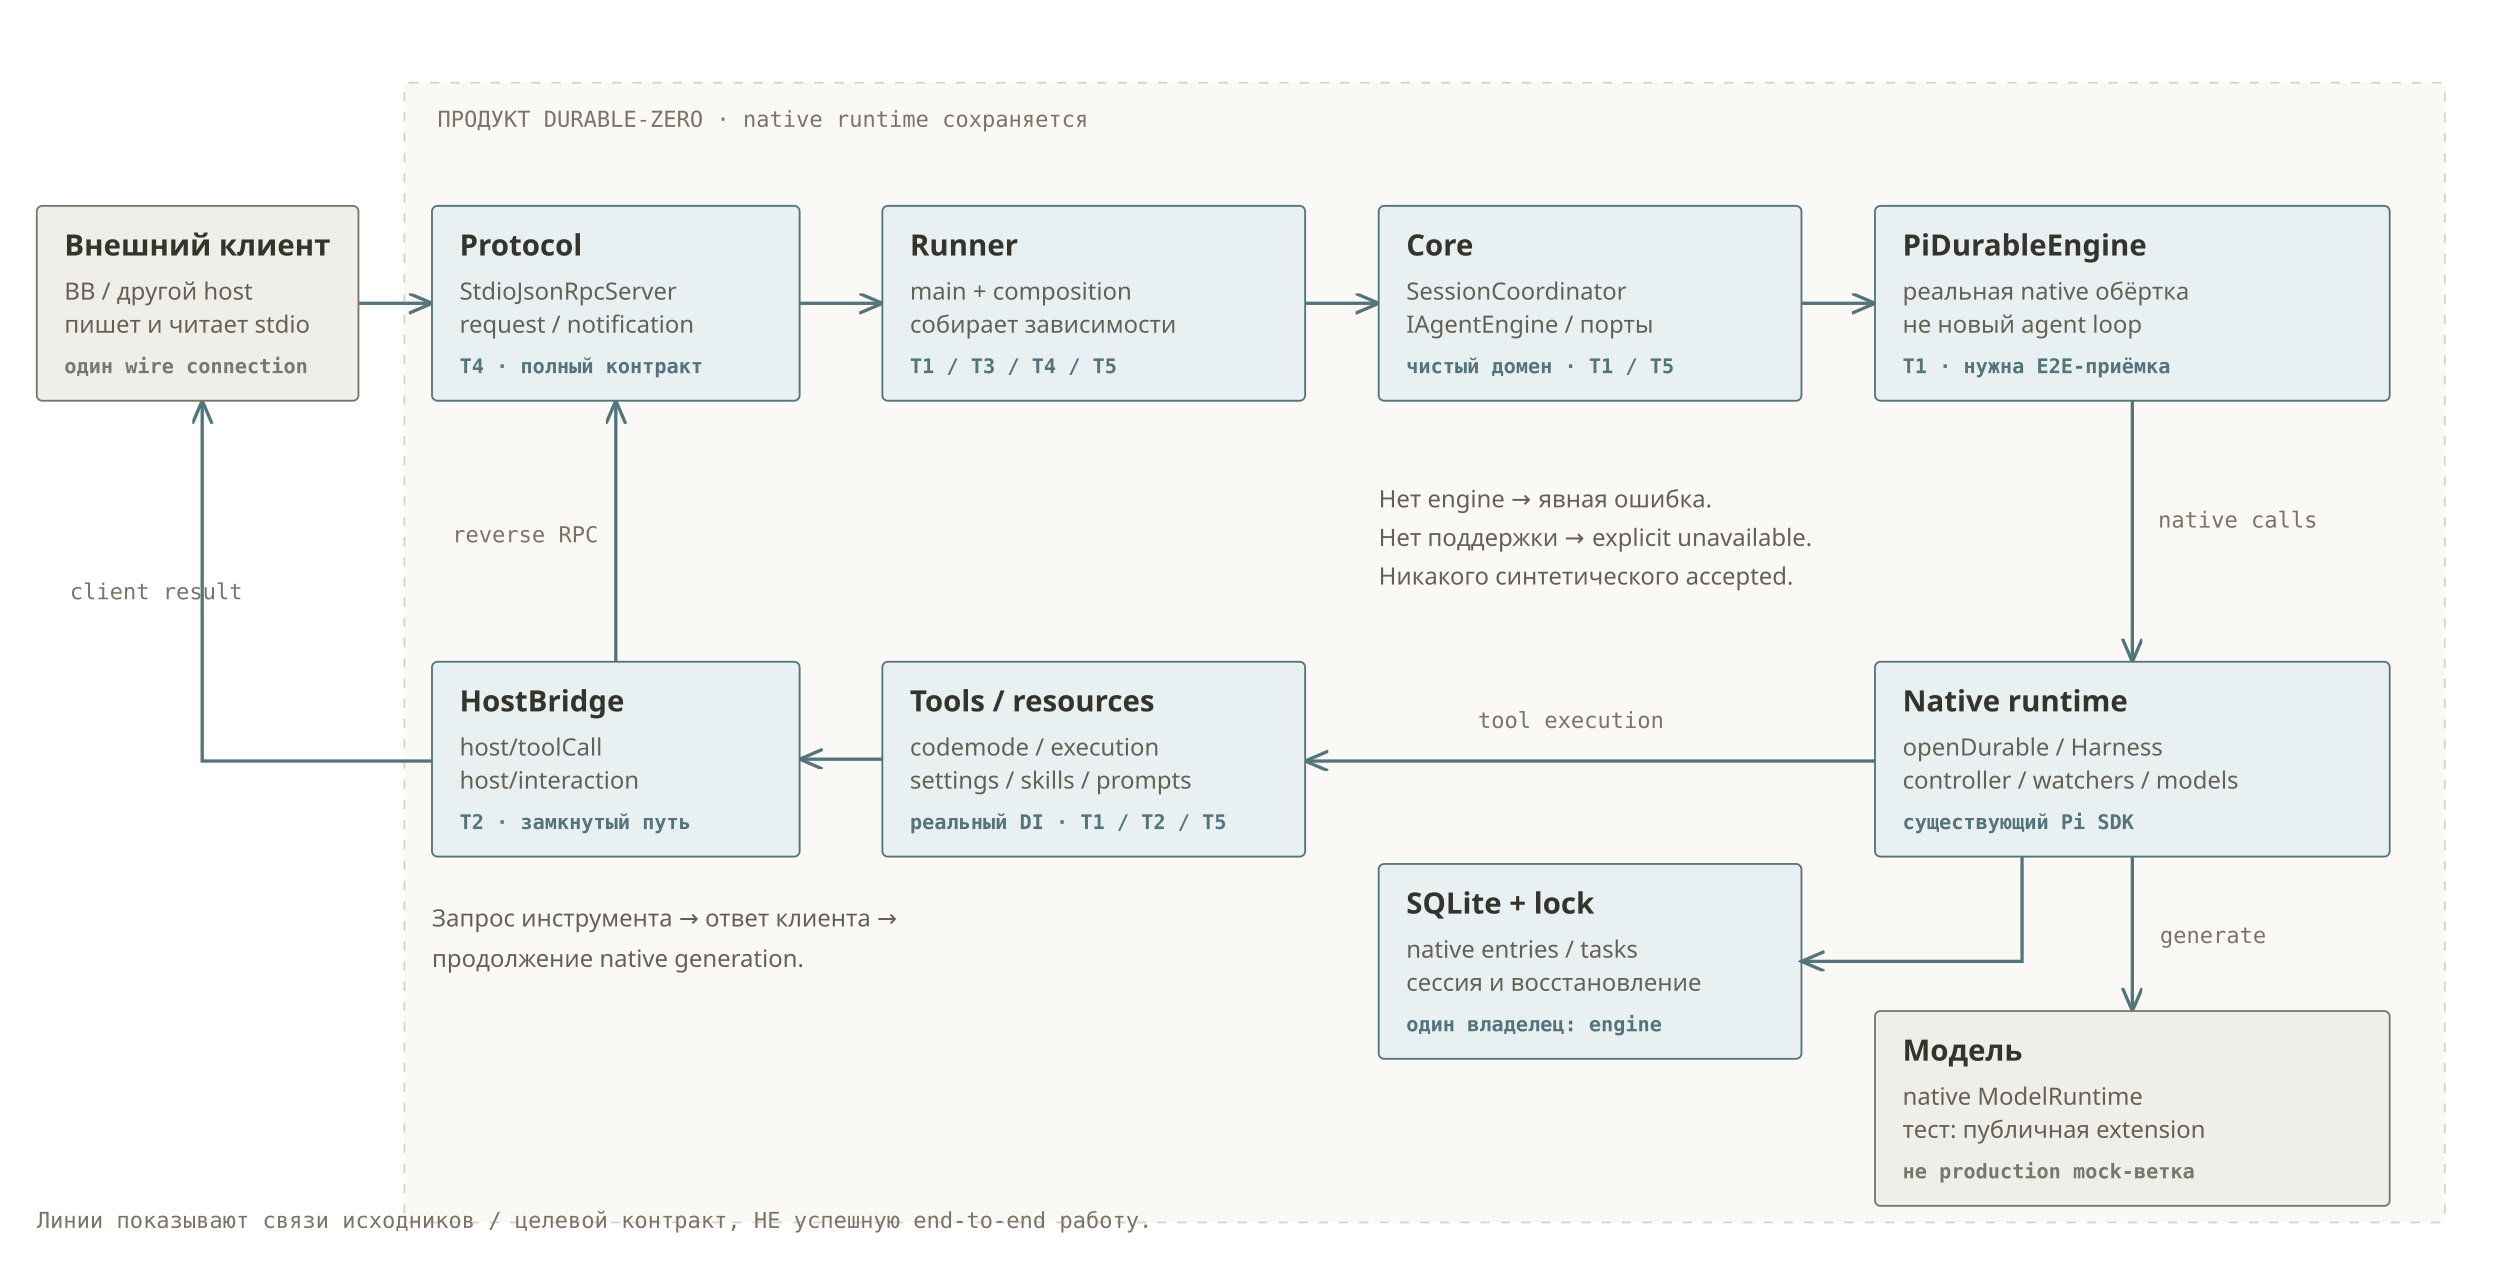
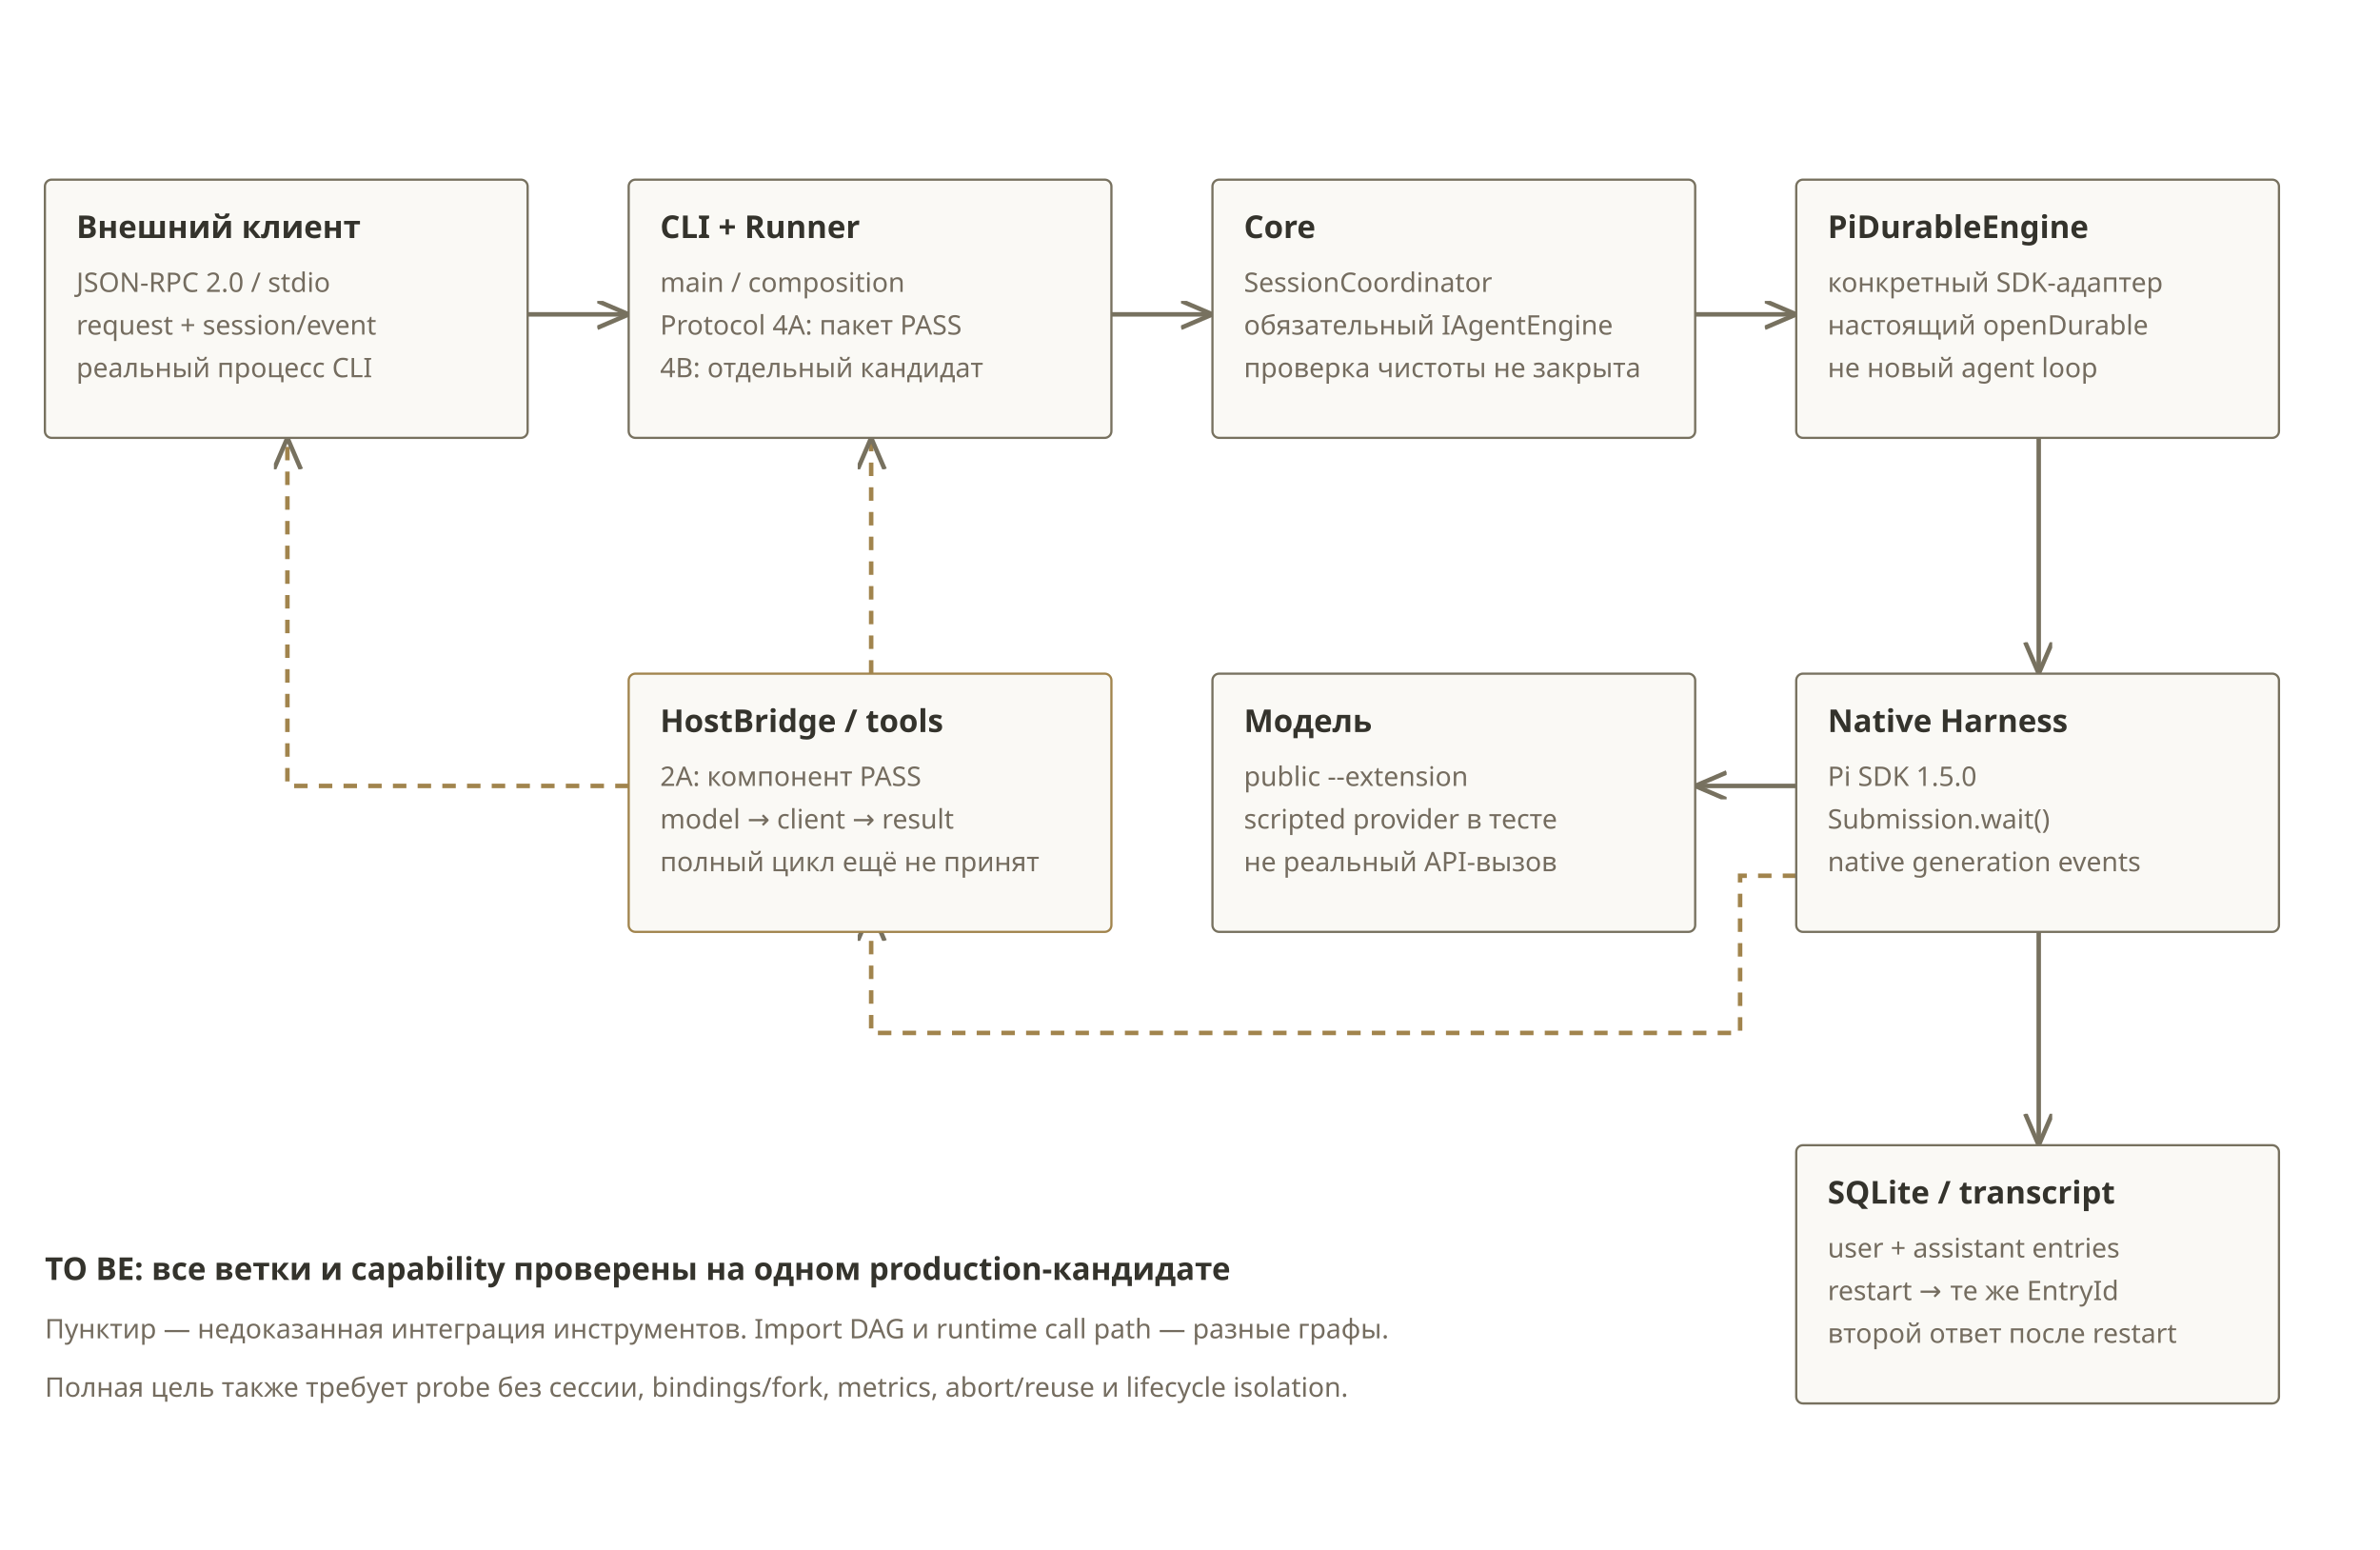
- <svg xmlns="http://www.w3.org/2000/svg" viewBox="0 0 1360 690" role="img" aria-label="Целевая архитектура">
-   <style>.nt{font:600 16px system-ui;fill:#34332c}.ns{font:13px system-ui;fill:#656054}.tag{font:600 11px monospace}.el{font:12px monospace;fill:#7a7366}</style>
+ <svg xmlns="http://www.w3.org/2000/svg" viewBox="0 0 1060 690" role="img" aria-label="Цель">
  <defs>
-     <marker id="arr-target-good" markerWidth="8" markerHeight="8" refX="7" refY="3" orient="auto">
-       <path d="M0,0 L7,3 L0,6" fill="none" stroke="#56765a" />
-     </marker>
-     <marker id="arr-target-warn" markerWidth="8" markerHeight="8" refX="7" refY="3" orient="auto">
-       <path d="M0,0 L7,3 L0,6" fill="none" stroke="#9b7834" />
-     </marker>
-     <marker id="arr-target-bad" markerWidth="8" markerHeight="8" refX="7" refY="3" orient="auto">
-       <path d="M0,0 L7,3 L0,6" fill="none" stroke="#9b5744" />
-     </marker>
-     <marker id="arr-target-neutral" markerWidth="8" markerHeight="8" refX="7" refY="3" orient="auto">
-       <path d="M0,0 L7,3 L0,6" fill="none" stroke="#77776c" />
-     </marker>
-     <marker id="arr-target-info" markerWidth="8" markerHeight="8" refX="7" refY="3" orient="auto">
-       <path d="M0,0 L7,3 L0,6" fill="none" stroke="#54747b" />
+     <marker id="arrow" markerWidth="8" markerHeight="8" refX="7" refY="3" orient="auto">
+       <path d="M0,0 L7,3 L0,6" fill="none" stroke="#77715f" />
    </marker>
  </defs>
-   <rect x="220" y="45" width="1110" height="620" rx="3" fill="#faf9f5" stroke="#d6d3c9" stroke-dasharray="5 6" />
-   <text x="238" y="69" class="el">ПРОДУКТ DURABLE-ZERO · native runtime сохраняется</text>
-   <path d="M195,165 H235" fill="none" stroke="#54747b" stroke-width="1.8" marker-end="url(#arr-target-info)" />
-   <text x="0" y="0" class="el" />
-   <path d="M435,165 H480" fill="none" stroke="#54747b" stroke-width="1.8" marker-end="url(#arr-target-info)" />
-   <text x="0" y="0" class="el" />
-   <path d="M710,165 H750" fill="none" stroke="#54747b" stroke-width="1.8" marker-end="url(#arr-target-info)" />
-   <text x="0" y="0" class="el" />
-   <path d="M980,165 H1020" fill="none" stroke="#54747b" stroke-width="1.8" marker-end="url(#arr-target-info)" />
-   <text x="0" y="0" class="el" />
-   <path d="M1160,218 V360" fill="none" stroke="#54747b" stroke-width="1.8" marker-end="url(#arr-target-info)" />
-   <text x="1174" y="287" class="el">native calls</text>
-   <path d="M1160,466 V550" fill="none" stroke="#54747b" stroke-width="1.8" marker-end="url(#arr-target-info)" />
-   <text x="1175" y="513" class="el">generate</text>
-   <path d="M1020,414 H710" fill="none" stroke="#54747b" stroke-width="1.8" marker-end="url(#arr-target-info)" />
-   <text x="804" y="396" class="el">tool execution</text>
-   <path d="M480,413 H435" fill="none" stroke="#54747b" stroke-width="1.8" marker-end="url(#arr-target-info)" />
-   <text x="0" y="0" class="el" />
-   <path d="M335,360 V218" fill="none" stroke="#54747b" stroke-width="1.8" marker-end="url(#arr-target-info)" />
-   <text x="246" y="295" class="el">reverse RPC</text>
-   <path d="M235,414 H110 V218" fill="none" stroke="#54747b" stroke-width="1.8" marker-end="url(#arr-target-info)" />
-   <text x="38" y="326" class="el">client result</text>
-   <rect x="20" y="112" width="175" height="106" rx="3" fill="#efeee9" stroke="#77776c" />
-   <text x="35" y="139" class="nt">Внешний клиент</text>
-   <text x="35" y="163" class="ns">BB / другой host</text>
-   <text x="35" y="181" class="ns">пишет и читает stdio</text>
-   <text x="35" y="203" class="tag" fill="#77776c">один wire connection</text>
-   <a href="#task-map">
-     <rect x="235" y="112" width="200" height="106" rx="3" fill="#e9f0f1" stroke="#54747b" />
-     <text x="250" y="139" class="nt">Protocol</text>
-     <text x="250" y="163" class="ns">StdioJsonRpcServer</text>
-     <text x="250" y="181" class="ns">request / notification</text>
-     <text x="250" y="203" class="tag" fill="#54747b">T4 · полный контракт</text>
-   </a>
-   <a href="#task-map">
-     <rect x="480" y="112" width="230" height="106" rx="3" fill="#e9f0f1" stroke="#54747b" />
-     <text x="495" y="139" class="nt">Runner</text>
-     <text x="495" y="163" class="ns">main + composition</text>
-     <text x="495" y="181" class="ns">собирает зависимости</text>
-     <text x="495" y="203" class="tag" fill="#54747b">T1 / T3 / T4 / T5</text>
-   </a>
-   <a href="#task-map">
-     <rect x="750" y="112" width="230" height="106" rx="3" fill="#e9f0f1" stroke="#54747b" />
-     <text x="765" y="139" class="nt">Core</text>
-     <text x="765" y="163" class="ns">SessionCoordinator</text>
-     <text x="765" y="181" class="ns">IAgentEngine / порты</text>
-     <text x="765" y="203" class="tag" fill="#54747b">чистый домен · T1 / T5</text>
-   </a>
-   <a href="#criteria">
-     <rect x="1020" y="112" width="280" height="106" rx="3" fill="#e9f0f1" stroke="#54747b" />
-     <text x="1035" y="139" class="nt">PiDurableEngine</text>
-     <text x="1035" y="163" class="ns">реальная native обёртка</text>
-     <text x="1035" y="181" class="ns">не новый agent loop</text>
-     <text x="1035" y="203" class="tag" fill="#54747b">T1 · нужна E2E-приёмка</text>
-   </a>
-   <rect x="1020" y="360" width="280" height="106" rx="3" fill="#e9f0f1" stroke="#54747b" />
-   <text x="1035" y="387" class="nt">Native runtime</text>
-   <text x="1035" y="411" class="ns">openDurable / Harness</text>
-   <text x="1035" y="429" class="ns">controller / watchers / models</text>
-   <text x="1035" y="451" class="tag" fill="#54747b">существующий Pi SDK</text>
-   <rect x="750" y="470" width="230" height="106" rx="3" fill="#e9f0f1" stroke="#54747b" />
-   <text x="765" y="497" class="nt">SQLite + lock</text>
-   <text x="765" y="521" class="ns">native entries / tasks</text>
-   <text x="765" y="539" class="ns">сессия и восстановление</text>
-   <text x="765" y="561" class="tag" fill="#54747b">один владелец: engine</text>
-   <path d="M1100,466 V523 H980" fill="none" stroke="#54747b" stroke-width="1.8" marker-end="url(#arr-target-info)" />
-   <text x="0" y="0" class="el" />
-   <rect x="1020" y="550" width="280" height="106" rx="3" fill="#efeee9" stroke="#77776c" />
-   <text x="1035" y="577" class="nt">Модель</text>
-   <text x="1035" y="601" class="ns">native ModelRuntime</text>
-   <text x="1035" y="619" class="ns">тест: публичная extension</text>
-   <text x="1035" y="641" class="tag" fill="#77776c">не production mock-ветка</text>
-   <a href="#proof-resources">
-     <rect x="480" y="360" width="230" height="106" rx="3" fill="#e9f0f1" stroke="#54747b" />
-     <text x="495" y="387" class="nt">Tools / resources</text>
-     <text x="495" y="411" class="ns">codemode / execution</text>
-     <text x="495" y="429" class="ns">settings / skills / prompts</text>
-     <text x="495" y="451" class="tag" fill="#54747b">реальный DI · T1 / T2 / T5</text>
-   </a>
-   <a href="#task-map">
-     <rect x="235" y="360" width="200" height="106" rx="3" fill="#e9f0f1" stroke="#54747b" />
-     <text x="250" y="387" class="nt">HostBridge</text>
-     <text x="250" y="411" class="ns">host/toolCall</text>
-     <text x="250" y="429" class="ns">host/interaction</text>
-     <text x="250" y="451" class="tag" fill="#54747b">T2 · замкнутый путь</text>
-   </a>
-   <text x="750" y="276" class="ns">Нет engine → явная ошибка.</text>
-   <text x="750" y="297" class="ns">Нет поддержки → explicit unavailable.</text>
-   <text x="750" y="318" class="ns">Никакого синтетического accepted.</text>
-   <text x="235" y="504" class="ns">Запрос инструмента → ответ клиента →</text>
-   <text x="235" y="526" class="ns">продолжение native generation.</text>
-   <text x="20" y="668" class="el">Линии показывают связи исходников / целевой контракт, НЕ успешную end-to-end работу.</text>
+   <style>text{font:14px system-ui;fill:#34332c}.sub{font-size:12px;fill:#746c5f}.name{font-weight:600}</style>
+   <path d="M235 140H280" fill="none" stroke="#77715f" stroke-width="2" marker-end="url(#arrow)" />
+   <path d="M495 140H540" fill="none" stroke="#77715f" stroke-width="2" marker-end="url(#arrow)" />
+   <path d="M755 140H800" fill="none" stroke="#77715f" stroke-width="2" marker-end="url(#arrow)" />
+   <path d="M908 195V300" fill="none" stroke="#77715f" stroke-width="2" marker-end="url(#arrow)" />
+   <path d="M800 350H755" fill="none" stroke="#77715f" stroke-width="2" marker-end="url(#arrow)" />
+   <path d="M908 405V510" fill="none" stroke="#77715f" stroke-width="2" marker-end="url(#arrow)" />
+   <path d="M800 390H775V460H388V405" fill="none" stroke="#a1844d" stroke-width="2" marker-end="url(#arrow)" stroke-dasharray="6 5" />
+   <path d="M388 300V195" fill="none" stroke="#a1844d" stroke-width="2" marker-end="url(#arrow)" stroke-dasharray="6 5" />
+   <path d="M280 350H128V195" fill="none" stroke="#a1844d" stroke-width="2" marker-end="url(#arrow)" stroke-dasharray="6 5" />
+   <rect x="20" y="80" width="215" height="115" rx="3" fill="#faf9f5" stroke="#77715f" />
+   <text x="34" y="106" class="name">Внешний клиент</text>
+   <text x="34" y="130" class="sub">JSON-RPC 2.0 / stdio</text>
+   <text x="34" y="149" class="sub">request + session/event</text>
+   <text x="34" y="168" class="sub">реальный процесс CLI</text>
+   <rect x="280" y="80" width="215" height="115" rx="3" fill="#faf9f5" stroke="#77715f" />
+   <text x="294" y="106" class="name">CLI + Runner</text>
+   <text x="294" y="130" class="sub">main / composition</text>
+   <text x="294" y="149" class="sub">Protocol 4A: пакет PASS</text>
+   <text x="294" y="168" class="sub">4B: отдельный кандидат</text>
+   <rect x="540" y="80" width="215" height="115" rx="3" fill="#faf9f5" stroke="#77715f" />
+   <text x="554" y="106" class="name">Core</text>
+   <text x="554" y="130" class="sub">SessionCoordinator</text>
+   <text x="554" y="149" class="sub">обязательный IAgentEngine</text>
+   <text x="554" y="168" class="sub">проверка чистоты не закрыта</text>
+   <rect x="800" y="80" width="215" height="115" rx="3" fill="#faf9f5" stroke="#77715f" />
+   <text x="814" y="106" class="name">PiDurableEngine</text>
+   <text x="814" y="130" class="sub">конкретный SDK-адаптер</text>
+   <text x="814" y="149" class="sub">настоящий openDurable</text>
+   <text x="814" y="168" class="sub">не новый agent loop</text>
+   <rect x="800" y="300" width="215" height="115" rx="3" fill="#faf9f5" stroke="#77715f" />
+   <text x="814" y="326" class="name">Native Harness</text>
+   <text x="814" y="350" class="sub">Pi SDK 1.5.0</text>
+   <text x="814" y="369" class="sub">Submission.wait()</text>
+   <text x="814" y="388" class="sub">native generation events</text>
+   <rect x="540" y="300" width="215" height="115" rx="3" fill="#faf9f5" stroke="#77715f" />
+   <text x="554" y="326" class="name">Модель</text>
+   <text x="554" y="350" class="sub">public --extension</text>
+   <text x="554" y="369" class="sub">scripted provider в тесте</text>
+   <text x="554" y="388" class="sub">не реальный API-вызов</text>
+   <rect x="800" y="510" width="215" height="115" rx="3" fill="#faf9f5" stroke="#77715f" />
+   <text x="814" y="536" class="name">SQLite / transcript</text>
+   <text x="814" y="560" class="sub">user + assistant entries</text>
+   <text x="814" y="579" class="sub">restart → те же EntryId</text>
+   <text x="814" y="598" class="sub">второй ответ после restart</text>
+   <rect x="280" y="300" width="215" height="115" rx="3" fill="#faf9f5" stroke="#a1844d" />
+   <text x="294" y="326" class="name">HostBridge / tools</text>
+   <text x="294" y="350" class="sub">2A: компонент PASS</text>
+   <text x="294" y="369" class="sub">model → client → result</text>
+   <text x="294" y="388" class="sub">полный цикл ещё не принят</text>
+   <text x="20" y="570" class="name">TO BE: все ветки и capability проверены на одном production-кандидате</text>
+   <text x="20" y="596" class="sub">Пунктир — недоказанная интеграция инструментов. Import DAG и runtime call path — разные графы.</text>
+   <text x="20" y="622" class="sub">Полная цель также требует probe без сессии, bindings/fork, metrics, abort/reuse и lifecycle isolation.</text>
</svg>
